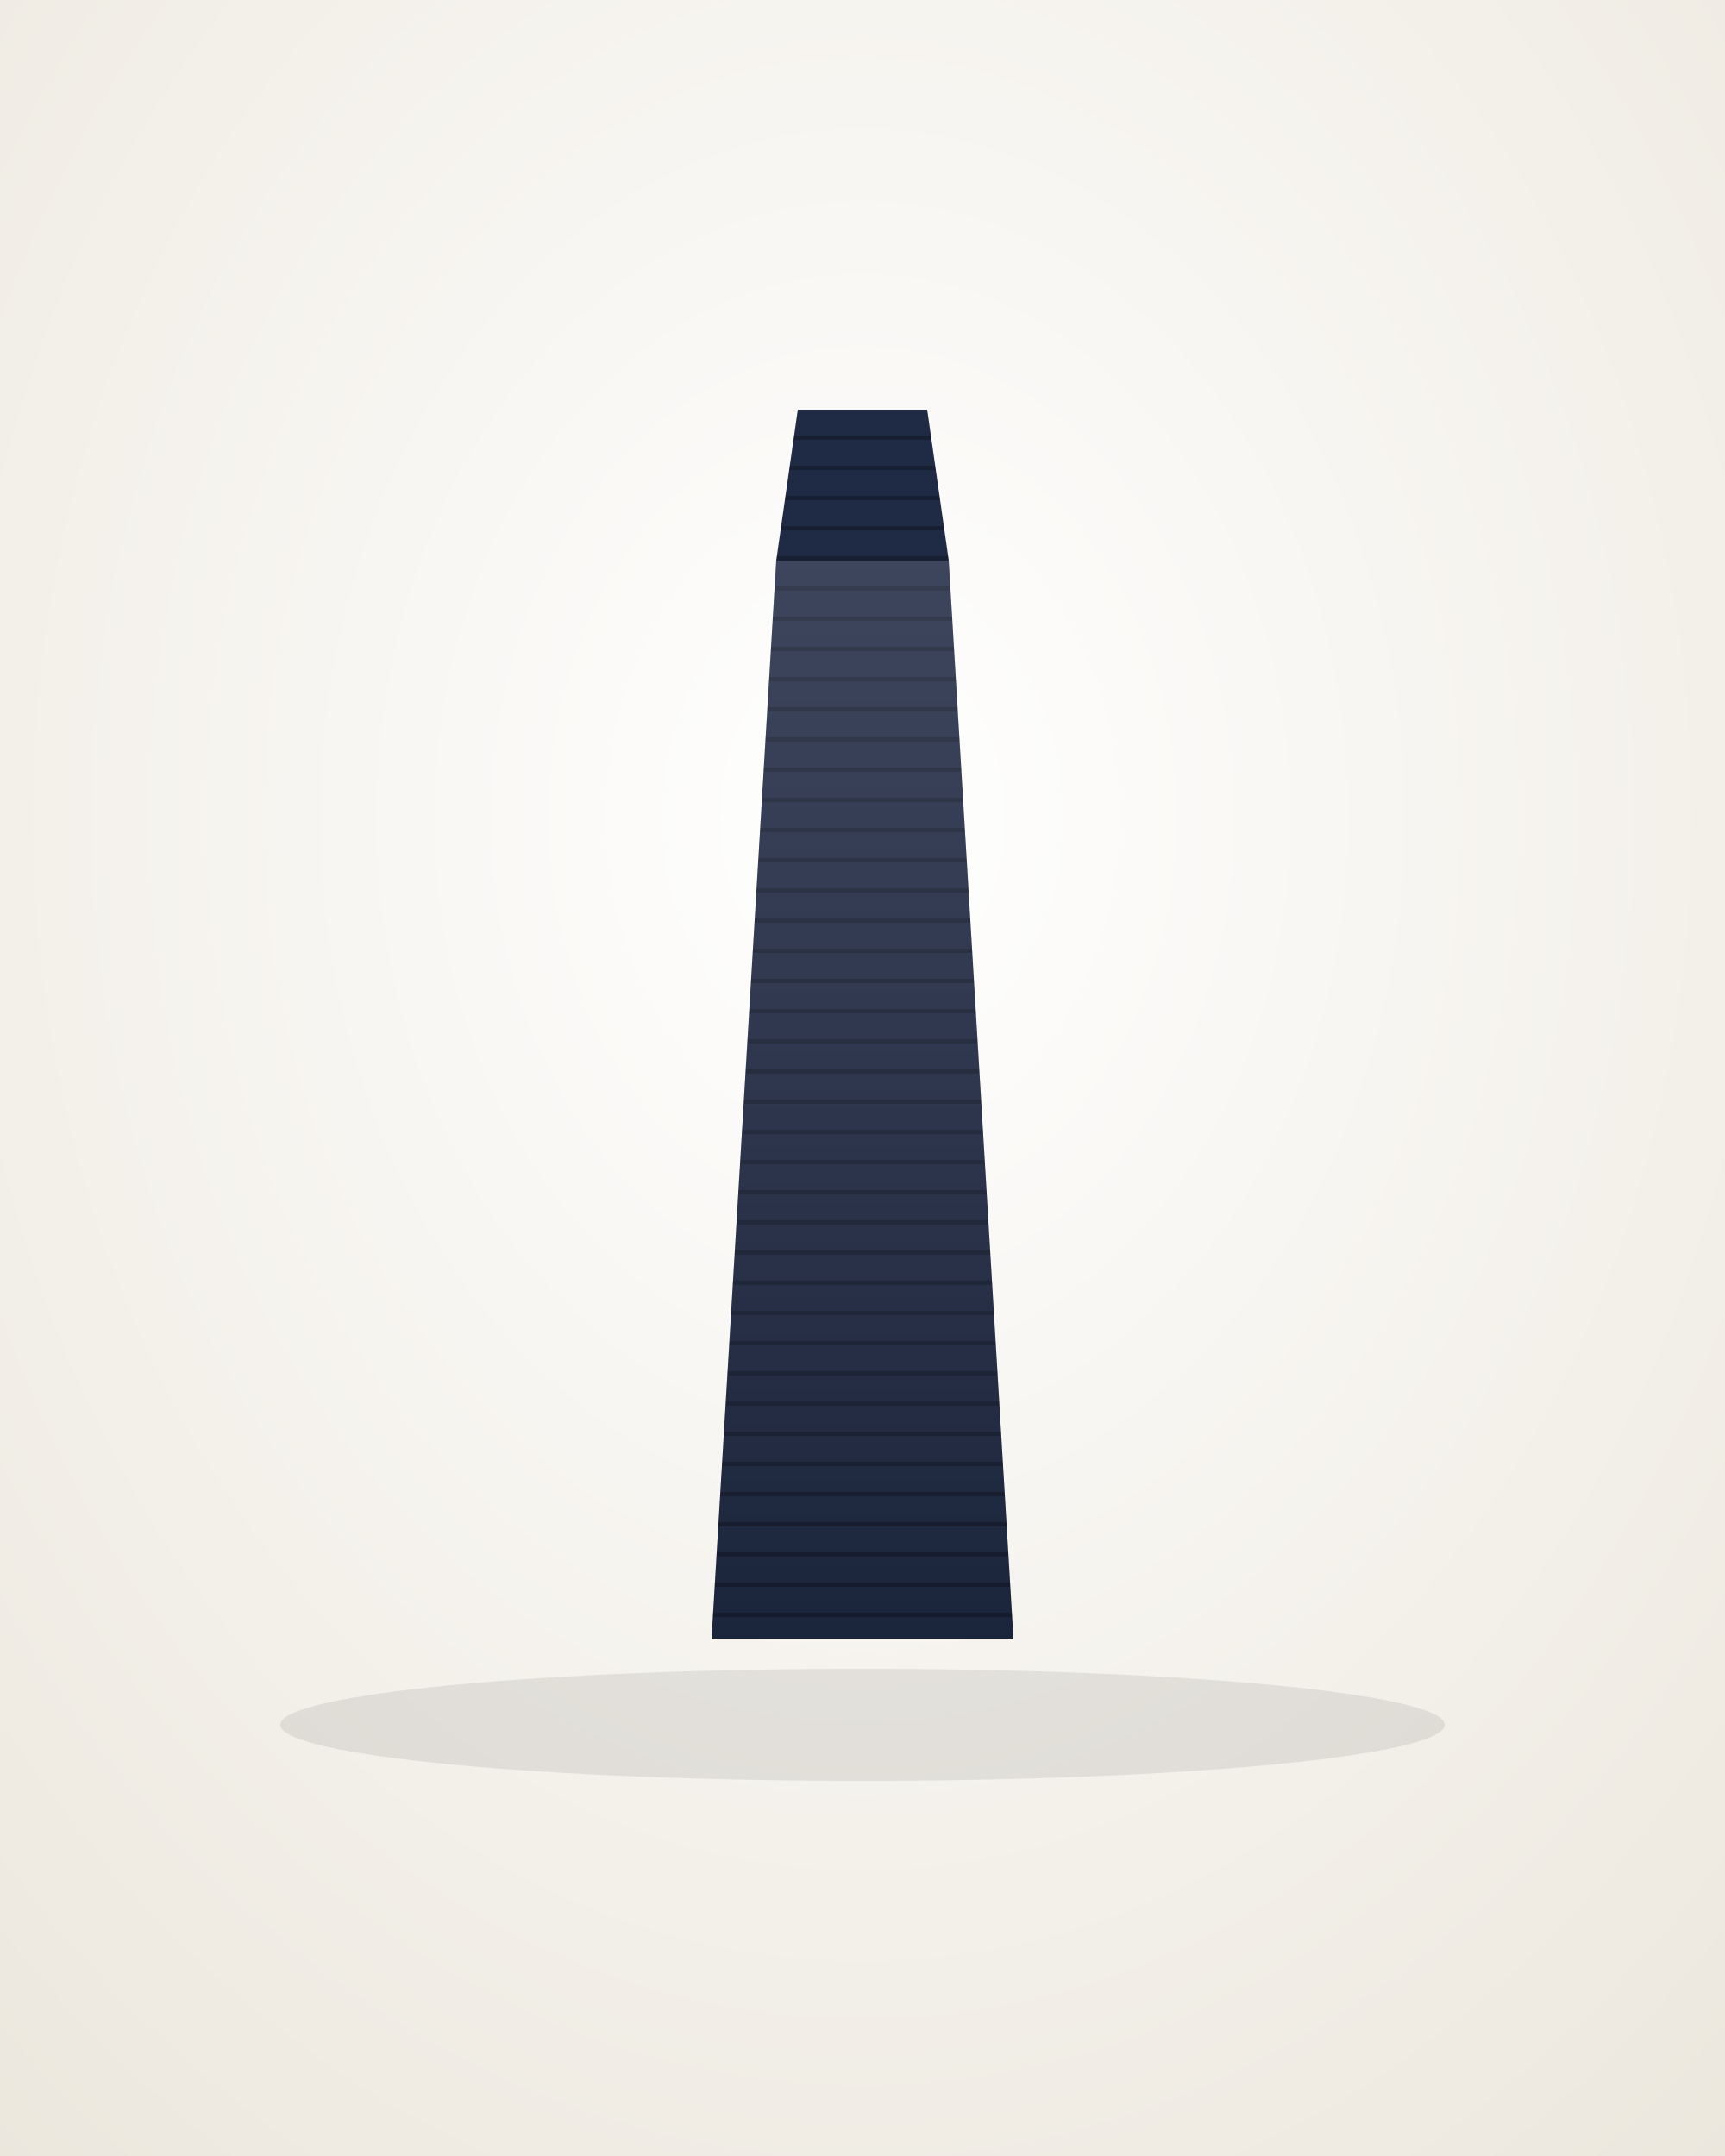
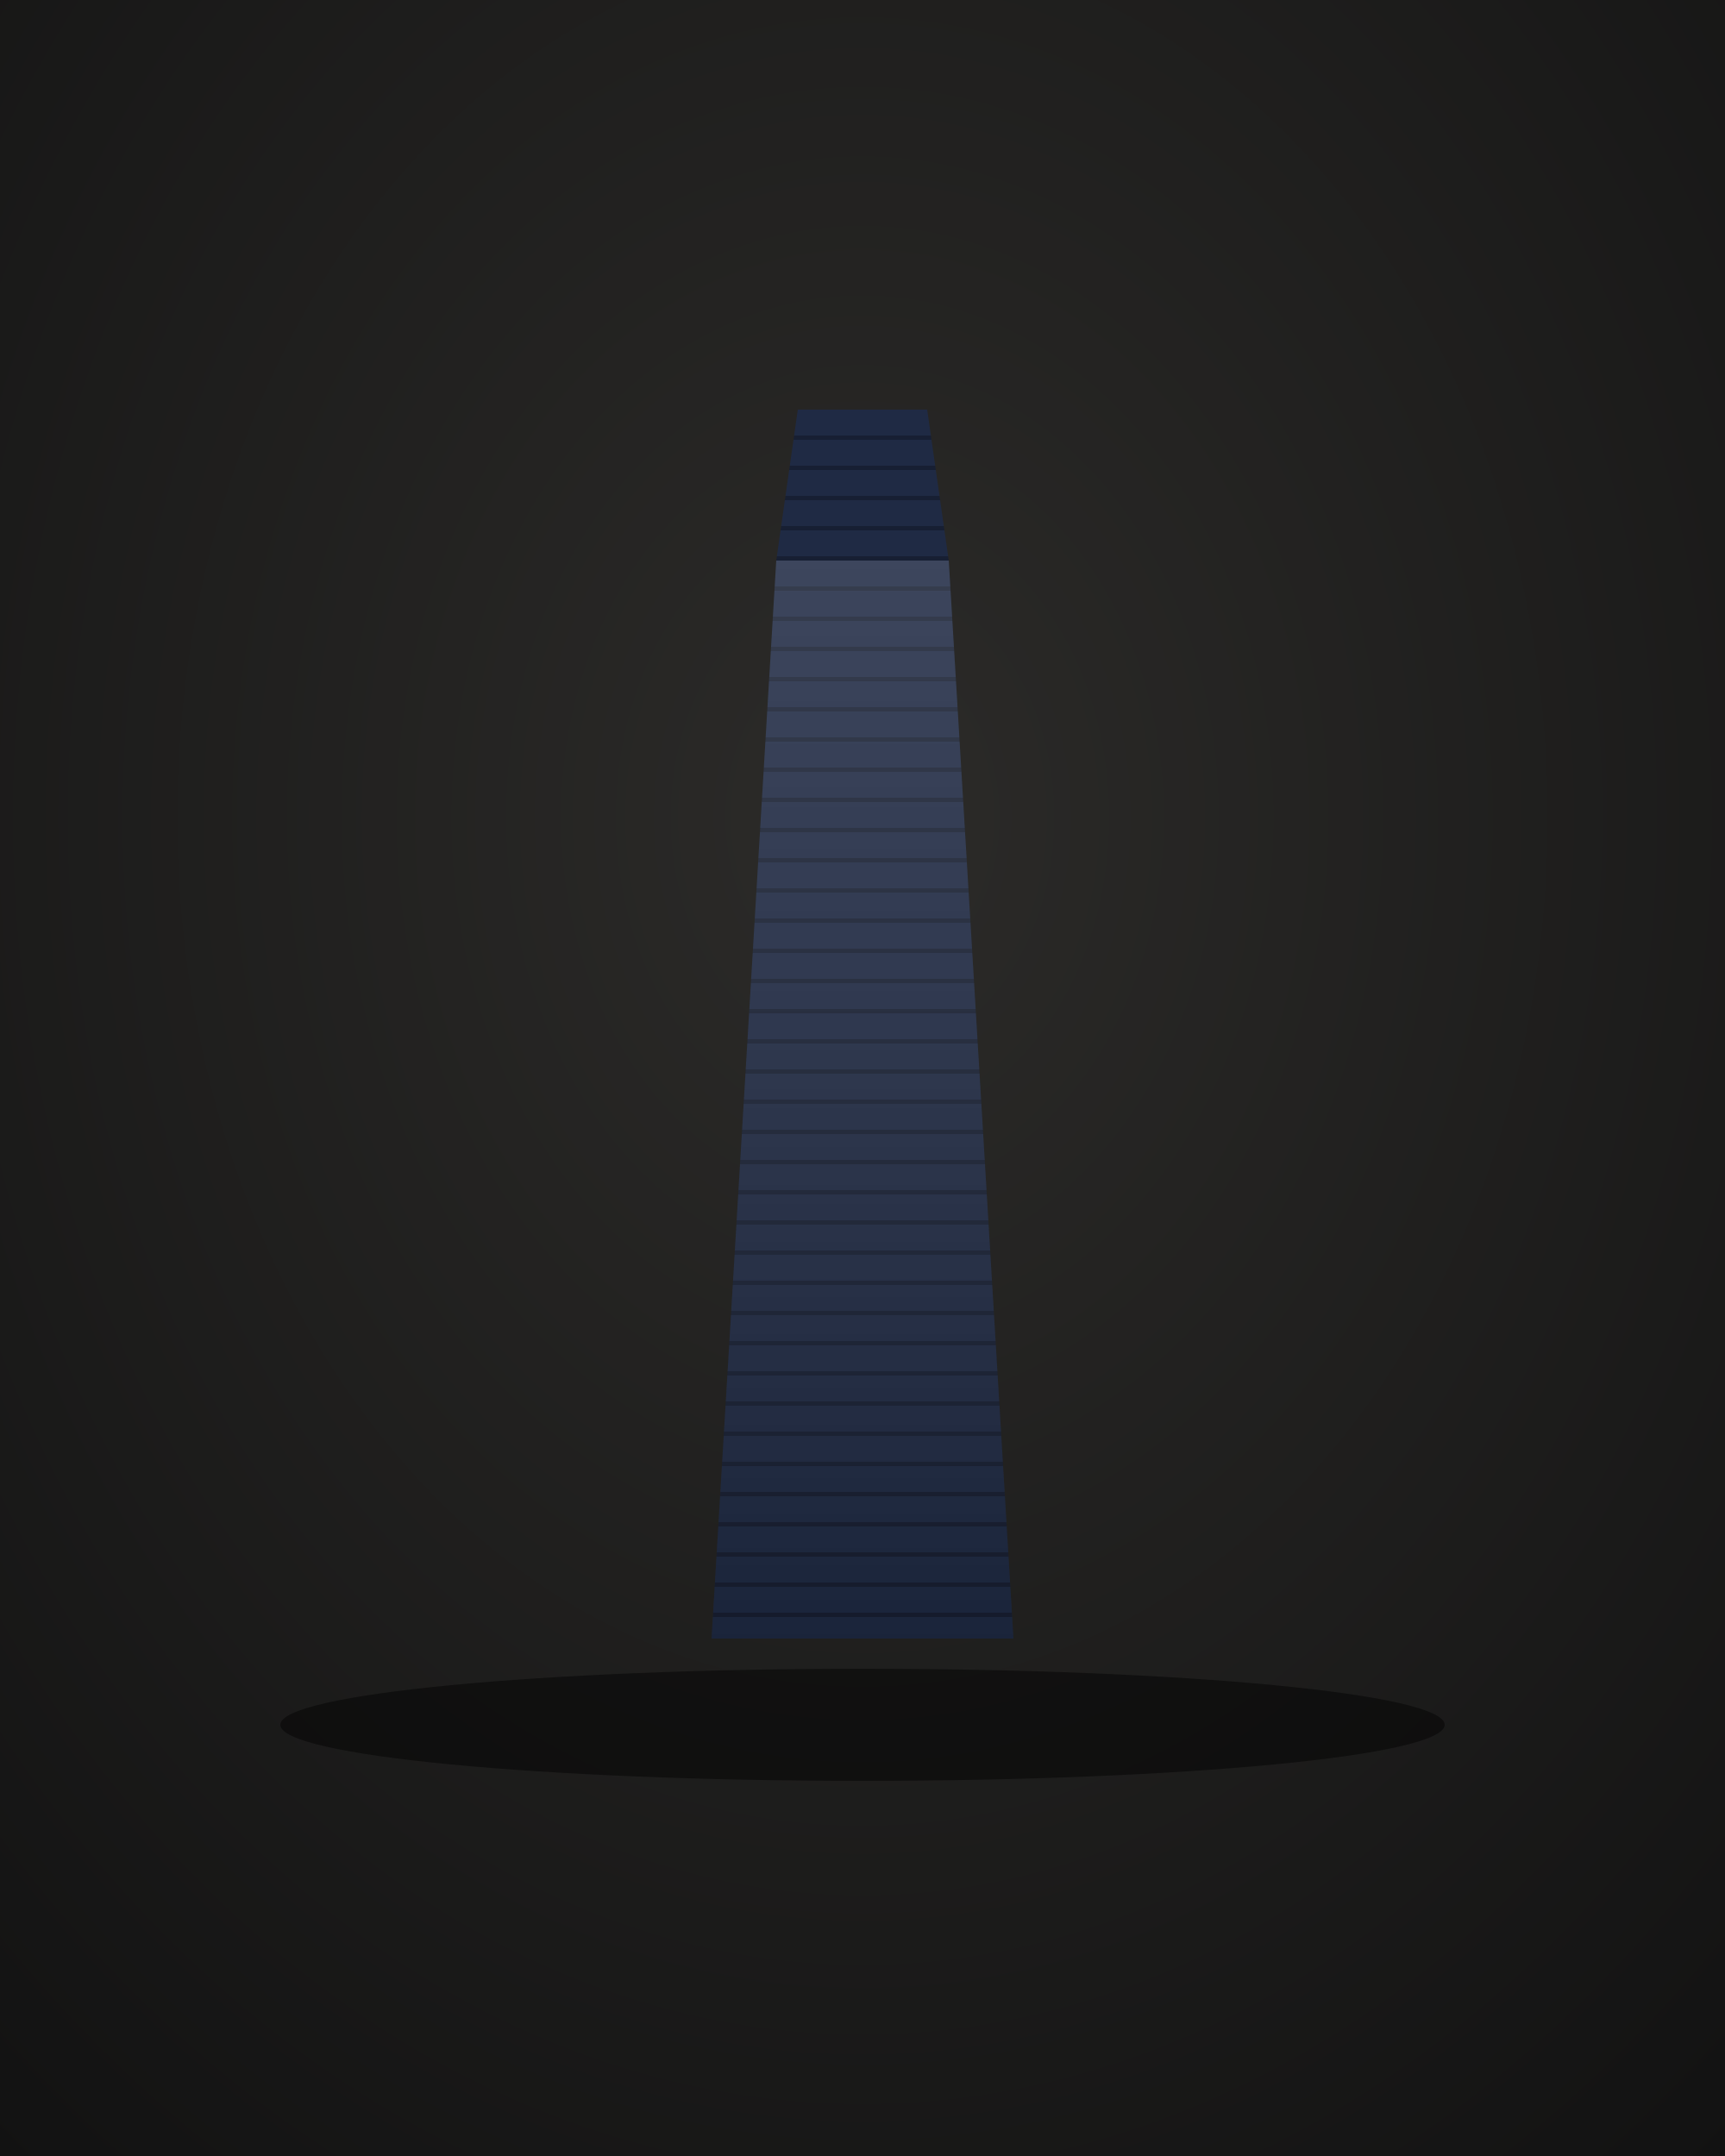
<svg xmlns="http://www.w3.org/2000/svg" viewBox="0 0 800 1000">
  <defs>
    <radialGradient id="bg" cx="0.5" cy="0.38" r="0.8">
-       <stop offset="0" stop-color="#ffffff" />
-       <stop offset="1" stop-color="#ece7dd" />
+       <stop offset="0" stop-color="#2c2b29" />
+       <stop offset="1" stop-color="#121212" />
    </radialGradient>
    <linearGradient id="sh" x1="0" y1="0" x2="0" y2="1">
      <stop offset="0" stop-color="#fff" stop-opacity="0.22" />
      <stop offset="1" stop-color="#000" stop-opacity="0.25" />
    </linearGradient>
  </defs>
  <rect width="800" height="1000" fill="url(#bg)" />
-   <ellipse cx="400" cy="800" rx="270" ry="26" fill="#000" opacity="0.08" />
+   <ellipse cx="400" cy="800" rx="270" ry="26" fill="#000" opacity="0.45" />
  <defs>
    <pattern id="tp" width="14" height="14" patternUnits="userSpaceOnUse">
      <rect width="14" height="14" fill="#1f2a44" />
      <path d="M0 7 H14" stroke="#000" stroke-opacity="0.25" stroke-width="2" />
    </pattern>
  </defs>
  <path d="M370 190 L430 190 L440 260 L360 260 Z" fill="url(#tp)" />
  <path d="M360 260 L440 260 L470 760 L330 760 Z" fill="url(#tp)" />
  <path d="M360 260 L440 260 L470 760 L330 760 Z" fill="url(#sh)" opacity="0.6" />
</svg>
